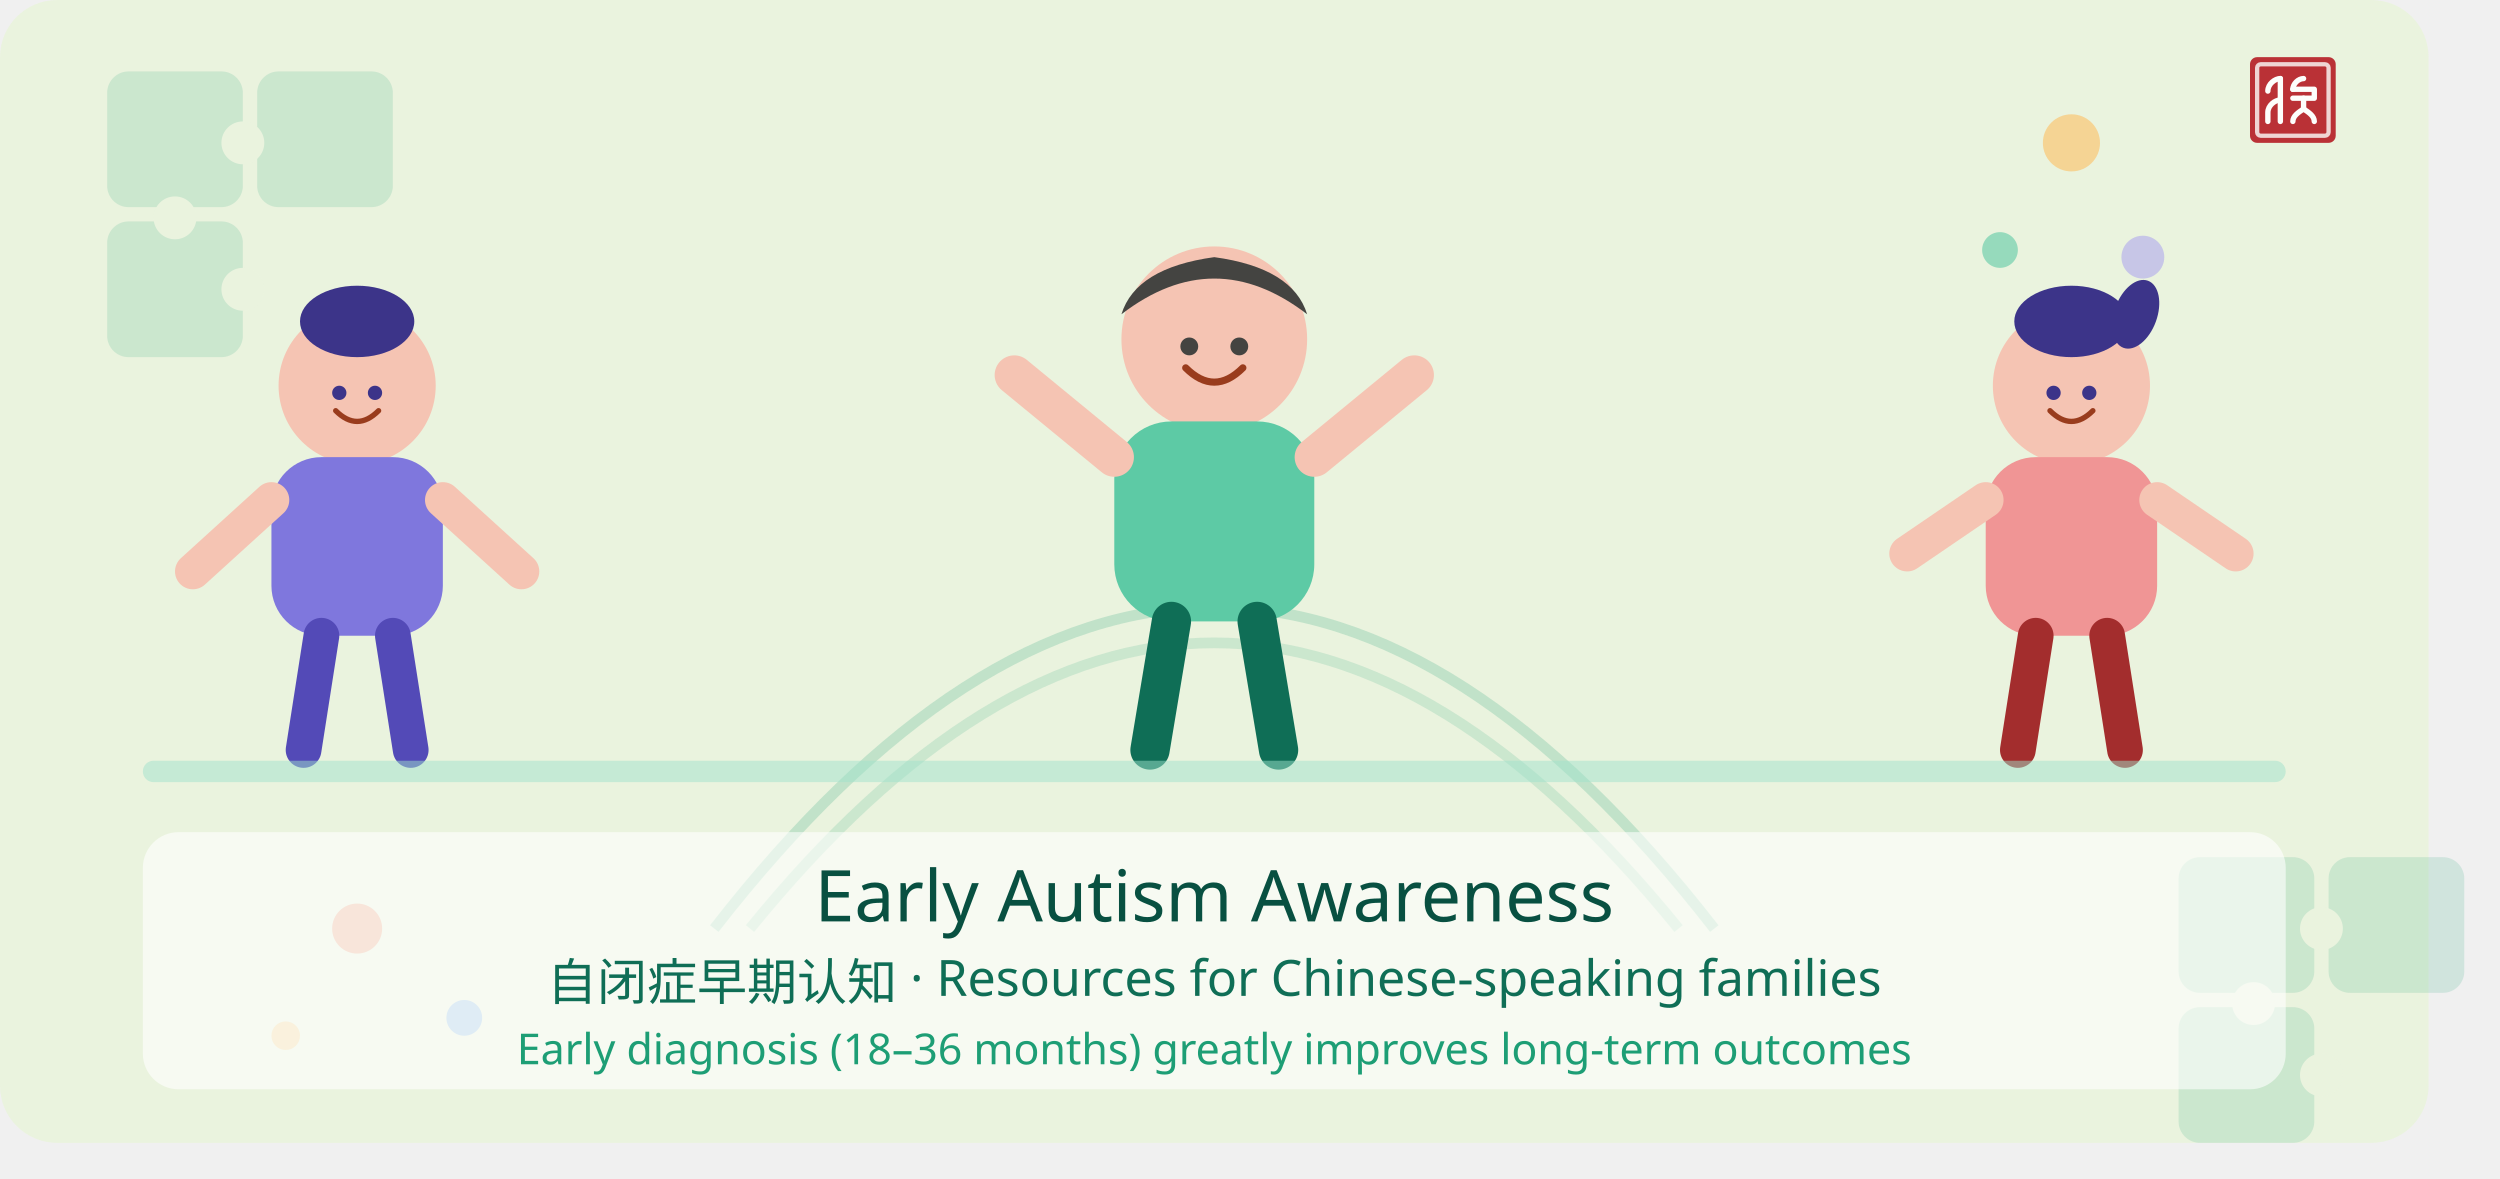
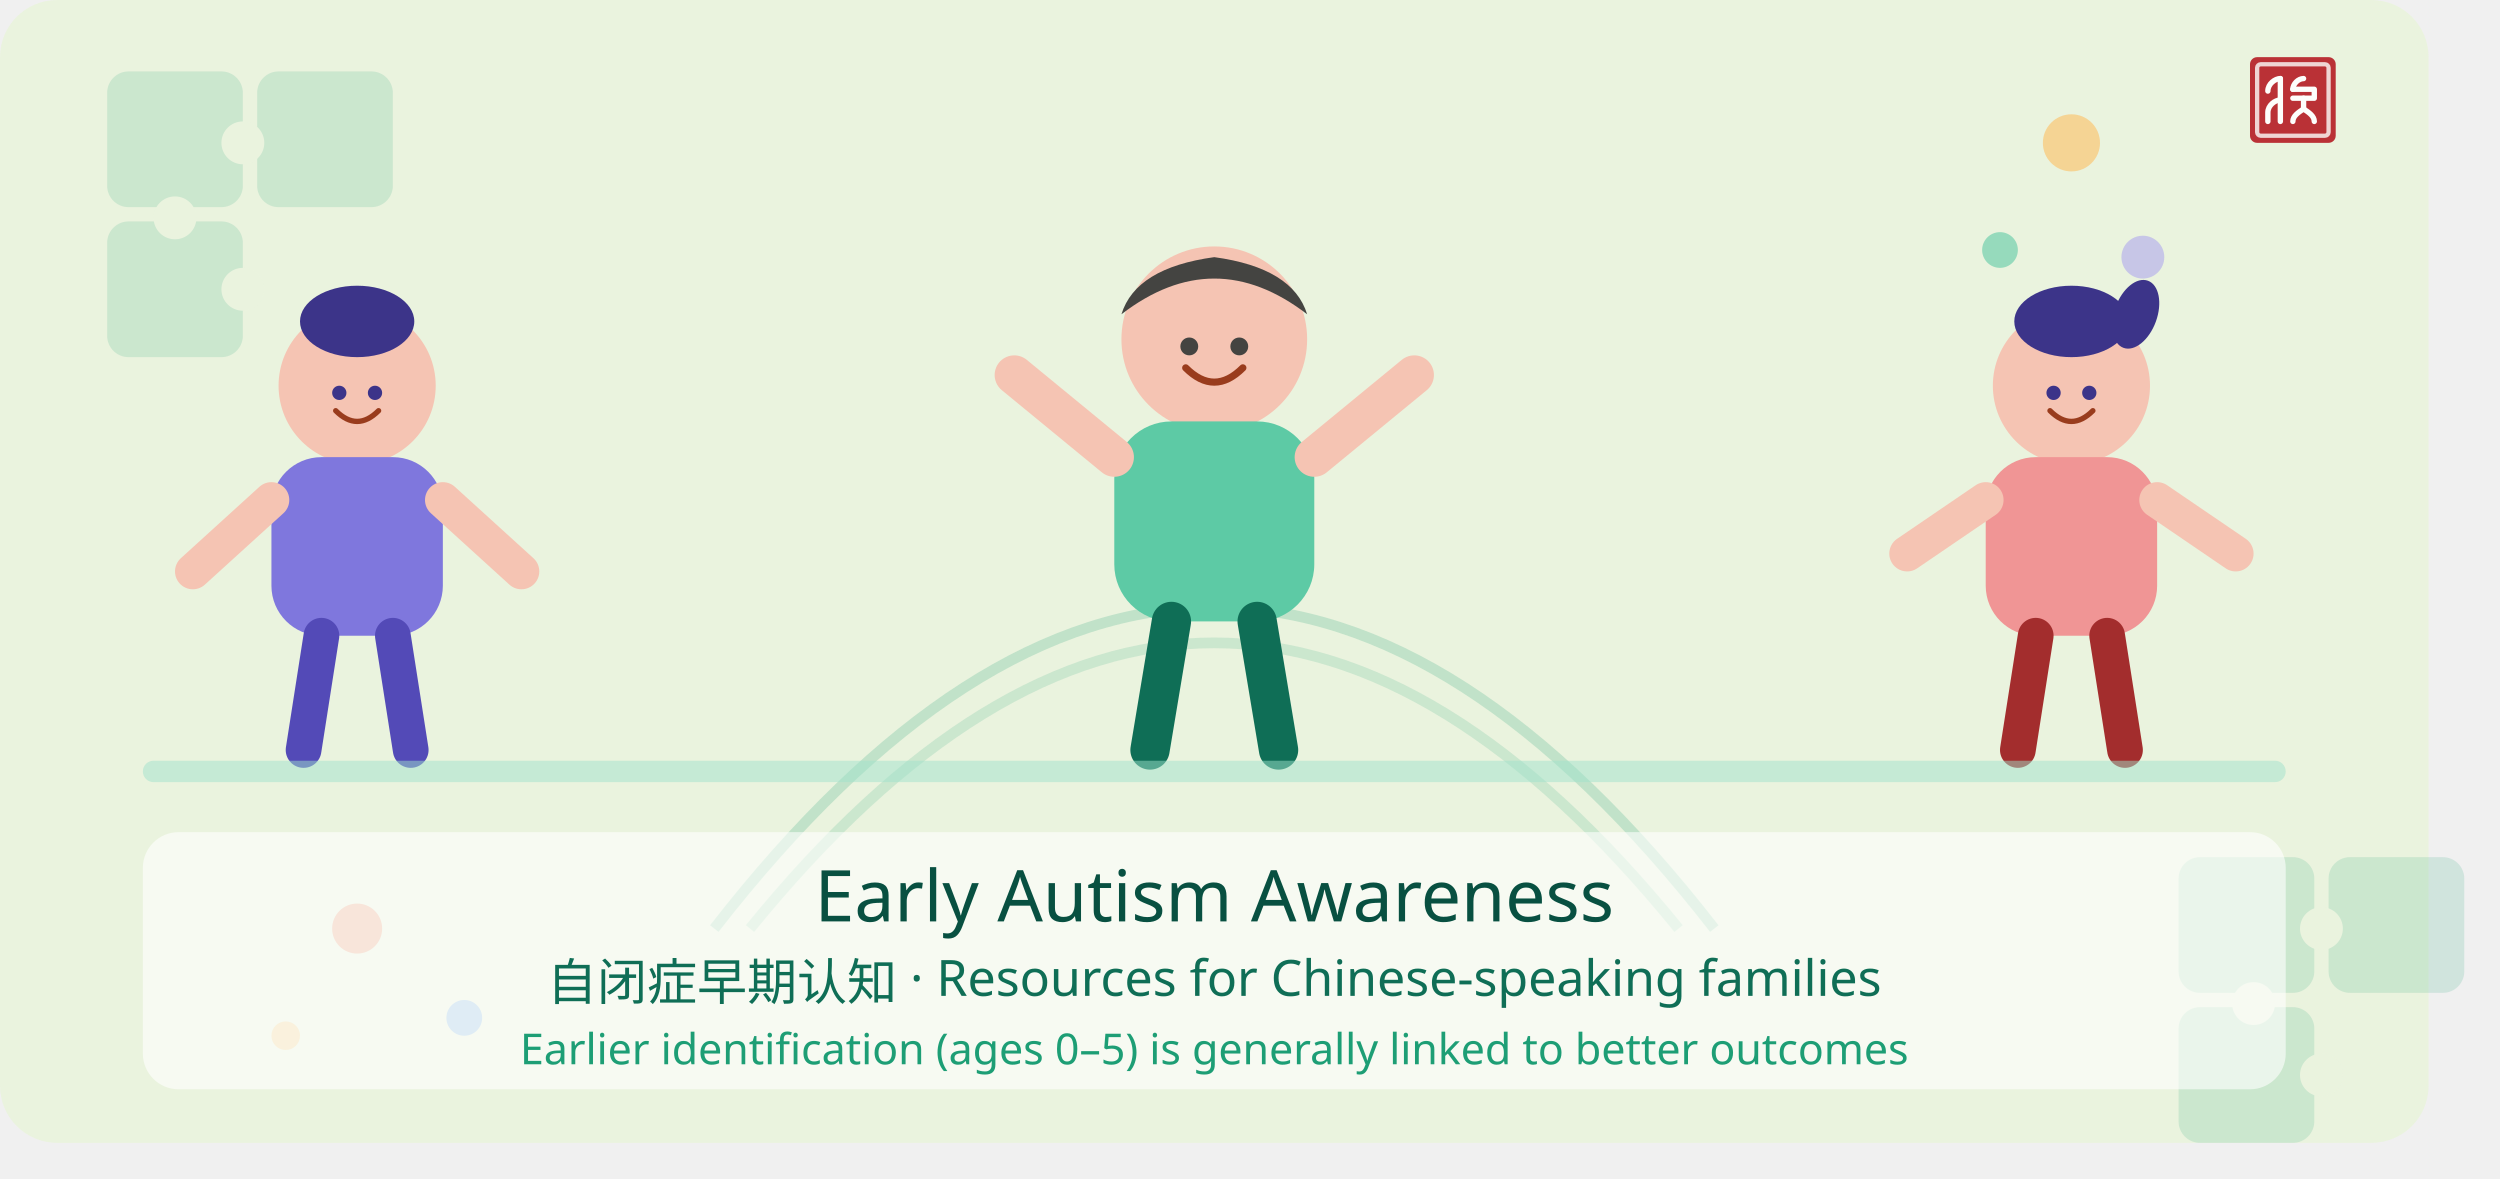
<svg xmlns="http://www.w3.org/2000/svg" width="100%" viewBox="0 0 700 330" role="img" style="">
  <defs>
    <clipPath id="clip-circle1">
      <circle cx="100" cy="170" r="52" />
    </clipPath>
    <clipPath id="clip-circle2">
      <circle cx="340" cy="155" r="60" />
    </clipPath>
    <clipPath id="clip-circle3">
      <circle cx="580" cy="170" r="52" />
    </clipPath>
  </defs>
  <rect width="680" height="320" fill="#EAF3DE" rx="16" style="fill:rgb(234, 243, 222);stroke:none;color:rgb(0, 0, 0);stroke-width:1px;stroke-linecap:butt;stroke-linejoin:miter;opacity:1;font-family:&quot;Anthropic Sans&quot;, -apple-system, &quot;system-ui&quot;, &quot;Segoe UI&quot;, sans-serif;font-size:16px;font-weight:400;text-anchor:start;dominant-baseline:auto" />
  <g opacity="0.15" style="fill:rgb(0, 0, 0);stroke:none;color:rgb(0, 0, 0);stroke-width:1px;stroke-linecap:butt;stroke-linejoin:miter;opacity:0.15;font-family:&quot;Anthropic Sans&quot;, -apple-system, &quot;system-ui&quot;, &quot;Segoe UI&quot;, sans-serif;font-size:16px;font-weight:400;text-anchor:start;dominant-baseline:auto">
    <rect x="30" y="20" width="38" height="38" rx="6" fill="#1D9E75" style="fill:rgb(29, 158, 117);stroke:none;color:rgb(0, 0, 0);stroke-width:1px;stroke-linecap:butt;stroke-linejoin:miter;opacity:1;font-family:&quot;Anthropic Sans&quot;, -apple-system, &quot;system-ui&quot;, &quot;Segoe UI&quot;, sans-serif;font-size:16px;font-weight:400;text-anchor:start;dominant-baseline:auto" />
    <rect x="72" y="20" width="38" height="38" rx="6" fill="#1D9E75" style="fill:rgb(29, 158, 117);stroke:none;color:rgb(0, 0, 0);stroke-width:1px;stroke-linecap:butt;stroke-linejoin:miter;opacity:1;font-family:&quot;Anthropic Sans&quot;, -apple-system, &quot;system-ui&quot;, &quot;Segoe UI&quot;, sans-serif;font-size:16px;font-weight:400;text-anchor:start;dominant-baseline:auto" />
    <rect x="30" y="62" width="38" height="38" rx="6" fill="#1D9E75" style="fill:rgb(29, 158, 117);stroke:none;color:rgb(0, 0, 0);stroke-width:1px;stroke-linecap:butt;stroke-linejoin:miter;opacity:1;font-family:&quot;Anthropic Sans&quot;, -apple-system, &quot;system-ui&quot;, &quot;Segoe UI&quot;, sans-serif;font-size:16px;font-weight:400;text-anchor:start;dominant-baseline:auto" />
    <circle cx="68" cy="40" r="6" fill="#EAF3DE" style="fill:rgb(234, 243, 222);stroke:none;color:rgb(0, 0, 0);stroke-width:1px;stroke-linecap:butt;stroke-linejoin:miter;opacity:1;font-family:&quot;Anthropic Sans&quot;, -apple-system, &quot;system-ui&quot;, &quot;Segoe UI&quot;, sans-serif;font-size:16px;font-weight:400;text-anchor:start;dominant-baseline:auto" />
    <circle cx="68" cy="81" r="6" fill="#EAF3DE" style="fill:rgb(234, 243, 222);stroke:none;color:rgb(0, 0, 0);stroke-width:1px;stroke-linecap:butt;stroke-linejoin:miter;opacity:1;font-family:&quot;Anthropic Sans&quot;, -apple-system, &quot;system-ui&quot;, &quot;Segoe UI&quot;, sans-serif;font-size:16px;font-weight:400;text-anchor:start;dominant-baseline:auto" />
    <circle cx="49" cy="61" r="6" fill="#EAF3DE" style="fill:rgb(234, 243, 222);stroke:none;color:rgb(0, 0, 0);stroke-width:1px;stroke-linecap:butt;stroke-linejoin:miter;opacity:1;font-family:&quot;Anthropic Sans&quot;, -apple-system, &quot;system-ui&quot;, &quot;Segoe UI&quot;, sans-serif;font-size:16px;font-weight:400;text-anchor:start;dominant-baseline:auto" />
    <rect x="610" y="240" width="38" height="38" rx="6" fill="#1D9E75" style="fill:rgb(29, 158, 117);stroke:none;color:rgb(0, 0, 0);stroke-width:1px;stroke-linecap:butt;stroke-linejoin:miter;opacity:1;font-family:&quot;Anthropic Sans&quot;, -apple-system, &quot;system-ui&quot;, &quot;Segoe UI&quot;, sans-serif;font-size:16px;font-weight:400;text-anchor:start;dominant-baseline:auto" />
    <rect x="610" y="282" width="38" height="38" rx="6" fill="#1D9E75" style="fill:rgb(29, 158, 117);stroke:none;color:rgb(0, 0, 0);stroke-width:1px;stroke-linecap:butt;stroke-linejoin:miter;opacity:1;font-family:&quot;Anthropic Sans&quot;, -apple-system, &quot;system-ui&quot;, &quot;Segoe UI&quot;, sans-serif;font-size:16px;font-weight:400;text-anchor:start;dominant-baseline:auto" />
    <rect x="652" y="240" width="38" height="38" rx="6" fill="#1D9E75" style="fill:rgb(29, 158, 117);stroke:none;color:rgb(0, 0, 0);stroke-width:1px;stroke-linecap:butt;stroke-linejoin:miter;opacity:1;font-family:&quot;Anthropic Sans&quot;, -apple-system, &quot;system-ui&quot;, &quot;Segoe UI&quot;, sans-serif;font-size:16px;font-weight:400;text-anchor:start;dominant-baseline:auto" />
    <circle cx="650" cy="260" r="6" fill="#EAF3DE" style="fill:rgb(234, 243, 222);stroke:none;color:rgb(0, 0, 0);stroke-width:1px;stroke-linecap:butt;stroke-linejoin:miter;opacity:1;font-family:&quot;Anthropic Sans&quot;, -apple-system, &quot;system-ui&quot;, &quot;Segoe UI&quot;, sans-serif;font-size:16px;font-weight:400;text-anchor:start;dominant-baseline:auto" />
    <circle cx="650" cy="301" r="6" fill="#EAF3DE" style="fill:rgb(234, 243, 222);stroke:none;color:rgb(0, 0, 0);stroke-width:1px;stroke-linecap:butt;stroke-linejoin:miter;opacity:1;font-family:&quot;Anthropic Sans&quot;, -apple-system, &quot;system-ui&quot;, &quot;Segoe UI&quot;, sans-serif;font-size:16px;font-weight:400;text-anchor:start;dominant-baseline:auto" />
    <circle cx="631" cy="281" r="6" fill="#EAF3DE" style="fill:rgb(234, 243, 222);stroke:none;color:rgb(0, 0, 0);stroke-width:1px;stroke-linecap:butt;stroke-linejoin:miter;opacity:1;font-family:&quot;Anthropic Sans&quot;, -apple-system, &quot;system-ui&quot;, &quot;Segoe UI&quot;, sans-serif;font-size:16px;font-weight:400;text-anchor:start;dominant-baseline:auto" />
  </g>
  <circle cx="580" cy="40" r="8" fill="#FAC775" opacity="0.7" style="fill:rgb(250, 199, 117);stroke:none;color:rgb(0, 0, 0);stroke-width:1px;stroke-linecap:butt;stroke-linejoin:miter;opacity:0.7;font-family:&quot;Anthropic Sans&quot;, -apple-system, &quot;system-ui&quot;, &quot;Segoe UI&quot;, sans-serif;font-size:16px;font-weight:400;text-anchor:start;dominant-baseline:auto" />
  <circle cx="560" cy="70" r="5" fill="#5DCAA5" opacity="0.6" style="fill:rgb(93, 202, 165);stroke:none;color:rgb(0, 0, 0);stroke-width:1px;stroke-linecap:butt;stroke-linejoin:miter;opacity:0.6;font-family:&quot;Anthropic Sans&quot;, -apple-system, &quot;system-ui&quot;, &quot;Segoe UI&quot;, sans-serif;font-size:16px;font-weight:400;text-anchor:start;dominant-baseline:auto" />
  <circle cx="600" cy="72" r="6" fill="#AFA9EC" opacity="0.6" style="fill:rgb(175, 169, 236);stroke:none;color:rgb(0, 0, 0);stroke-width:1px;stroke-linecap:butt;stroke-linejoin:miter;opacity:0.6;font-family:&quot;Anthropic Sans&quot;, -apple-system, &quot;system-ui&quot;, &quot;Segoe UI&quot;, sans-serif;font-size:16px;font-weight:400;text-anchor:start;dominant-baseline:auto" />
  <circle cx="100" cy="260" r="7" fill="#F0997B" opacity="0.6" style="fill:rgb(240, 153, 123);stroke:none;color:rgb(0, 0, 0);stroke-width:1px;stroke-linecap:butt;stroke-linejoin:miter;opacity:0.6;font-family:&quot;Anthropic Sans&quot;, -apple-system, &quot;system-ui&quot;, &quot;Segoe UI&quot;, sans-serif;font-size:16px;font-weight:400;text-anchor:start;dominant-baseline:auto" />
  <circle cx="130" cy="285" r="5" fill="#85B7EB" opacity="0.6" style="fill:rgb(133, 183, 235);stroke:none;color:rgb(0, 0, 0);stroke-width:1px;stroke-linecap:butt;stroke-linejoin:miter;opacity:0.6;font-family:&quot;Anthropic Sans&quot;, -apple-system, &quot;system-ui&quot;, &quot;Segoe UI&quot;, sans-serif;font-size:16px;font-weight:400;text-anchor:start;dominant-baseline:auto" />
  <circle cx="80" cy="290" r="4" fill="#FAC775" opacity="0.5" style="fill:rgb(250, 199, 117);stroke:none;color:rgb(0, 0, 0);stroke-width:1px;stroke-linecap:butt;stroke-linejoin:miter;opacity:0.5;font-family:&quot;Anthropic Sans&quot;, -apple-system, &quot;system-ui&quot;, &quot;Segoe UI&quot;, sans-serif;font-size:16px;font-weight:400;text-anchor:start;dominant-baseline:auto" />
  <path d="M 200 260 Q 340 80 480 260" fill="none" stroke="#1D9E75" stroke-width="3" opacity="0.2" style="fill:none;stroke:rgb(29, 158, 117);color:rgb(0, 0, 0);stroke-width:3px;stroke-linecap:butt;stroke-linejoin:miter;opacity:0.2;font-family:&quot;Anthropic Sans&quot;, -apple-system, &quot;system-ui&quot;, &quot;Segoe UI&quot;, sans-serif;font-size:16px;font-weight:400;text-anchor:start;dominant-baseline:auto" />
  <path d="M 210 260 Q 340 100 470 260" fill="none" stroke="#1D9E75" stroke-width="3" opacity="0.15" style="fill:none;stroke:rgb(29, 158, 117);color:rgb(0, 0, 0);stroke-width:3px;stroke-linecap:butt;stroke-linejoin:miter;opacity:0.15;font-family:&quot;Anthropic Sans&quot;, -apple-system, &quot;system-ui&quot;, &quot;Segoe UI&quot;, sans-serif;font-size:16px;font-weight:400;text-anchor:start;dominant-baseline:auto" />
  <g style="fill:rgb(0, 0, 0);stroke:none;color:rgb(0, 0, 0);stroke-width:1px;stroke-linecap:butt;stroke-linejoin:miter;opacity:1;font-family:&quot;Anthropic Sans&quot;, -apple-system, &quot;system-ui&quot;, &quot;Segoe UI&quot;, sans-serif;font-size:16px;font-weight:400;text-anchor:start;dominant-baseline:auto">
    <circle cx="100" cy="108" r="22" fill="#F5C4B3" style="fill:rgb(245, 196, 179);stroke:none;color:rgb(0, 0, 0);stroke-width:1px;stroke-linecap:butt;stroke-linejoin:miter;opacity:1;font-family:&quot;Anthropic Sans&quot;, -apple-system, &quot;system-ui&quot;, &quot;Segoe UI&quot;, sans-serif;font-size:16px;font-weight:400;text-anchor:start;dominant-baseline:auto" />
    <ellipse cx="100" cy="90" rx="16" ry="10" fill="#3C3489" style="fill:rgb(60, 52, 137);stroke:none;color:rgb(0, 0, 0);stroke-width:1px;stroke-linecap:butt;stroke-linejoin:miter;opacity:1;font-family:&quot;Anthropic Sans&quot;, -apple-system, &quot;system-ui&quot;, &quot;Segoe UI&quot;, sans-serif;font-size:16px;font-weight:400;text-anchor:start;dominant-baseline:auto" />
    <rect x="76" y="128" width="48" height="50" rx="14" fill="#7F77DD" style="fill:rgb(127, 119, 221);stroke:none;color:rgb(0, 0, 0);stroke-width:1px;stroke-linecap:butt;stroke-linejoin:miter;opacity:1;font-family:&quot;Anthropic Sans&quot;, -apple-system, &quot;system-ui&quot;, &quot;Segoe UI&quot;, sans-serif;font-size:16px;font-weight:400;text-anchor:start;dominant-baseline:auto" />
    <line x1="76" y1="140" x2="54" y2="160" stroke="#F5C4B3" stroke-width="10" stroke-linecap="round" style="fill:rgb(0, 0, 0);stroke:rgb(245, 196, 179);color:rgb(0, 0, 0);stroke-width:10px;stroke-linecap:round;stroke-linejoin:miter;opacity:1;font-family:&quot;Anthropic Sans&quot;, -apple-system, &quot;system-ui&quot;, &quot;Segoe UI&quot;, sans-serif;font-size:16px;font-weight:400;text-anchor:start;dominant-baseline:auto" />
    <line x1="124" y1="140" x2="146" y2="160" stroke="#F5C4B3" stroke-width="10" stroke-linecap="round" style="fill:rgb(0, 0, 0);stroke:rgb(245, 196, 179);color:rgb(0, 0, 0);stroke-width:10px;stroke-linecap:round;stroke-linejoin:miter;opacity:1;font-family:&quot;Anthropic Sans&quot;, -apple-system, &quot;system-ui&quot;, &quot;Segoe UI&quot;, sans-serif;font-size:16px;font-weight:400;text-anchor:start;dominant-baseline:auto" />
    <line x1="90" y1="178" x2="85" y2="210" stroke="#534AB7" stroke-width="10" stroke-linecap="round" style="fill:rgb(0, 0, 0);stroke:rgb(83, 74, 183);color:rgb(0, 0, 0);stroke-width:10px;stroke-linecap:round;stroke-linejoin:miter;opacity:1;font-family:&quot;Anthropic Sans&quot;, -apple-system, &quot;system-ui&quot;, &quot;Segoe UI&quot;, sans-serif;font-size:16px;font-weight:400;text-anchor:start;dominant-baseline:auto" />
    <line x1="110" y1="178" x2="115" y2="210" stroke="#534AB7" stroke-width="10" stroke-linecap="round" style="fill:rgb(0, 0, 0);stroke:rgb(83, 74, 183);color:rgb(0, 0, 0);stroke-width:10px;stroke-linecap:round;stroke-linejoin:miter;opacity:1;font-family:&quot;Anthropic Sans&quot;, -apple-system, &quot;system-ui&quot;, &quot;Segoe UI&quot;, sans-serif;font-size:16px;font-weight:400;text-anchor:start;dominant-baseline:auto" />
    <path d="M 94 115 Q 100 121 106 115" fill="none" stroke="#993C1D" stroke-width="1.5" stroke-linecap="round" style="fill:none;stroke:rgb(153, 60, 29);color:rgb(0, 0, 0);stroke-width:1.5px;stroke-linecap:round;stroke-linejoin:miter;opacity:1;font-family:&quot;Anthropic Sans&quot;, -apple-system, &quot;system-ui&quot;, &quot;Segoe UI&quot;, sans-serif;font-size:16px;font-weight:400;text-anchor:start;dominant-baseline:auto" />
    <circle cx="95" cy="110" r="2" fill="#3C3489" style="fill:rgb(60, 52, 137);stroke:none;color:rgb(0, 0, 0);stroke-width:1px;stroke-linecap:butt;stroke-linejoin:miter;opacity:1;font-family:&quot;Anthropic Sans&quot;, -apple-system, &quot;system-ui&quot;, &quot;Segoe UI&quot;, sans-serif;font-size:16px;font-weight:400;text-anchor:start;dominant-baseline:auto" />
    <circle cx="105" cy="110" r="2" fill="#3C3489" style="fill:rgb(60, 52, 137);stroke:none;color:rgb(0, 0, 0);stroke-width:1px;stroke-linecap:butt;stroke-linejoin:miter;opacity:1;font-family:&quot;Anthropic Sans&quot;, -apple-system, &quot;system-ui&quot;, &quot;Segoe UI&quot;, sans-serif;font-size:16px;font-weight:400;text-anchor:start;dominant-baseline:auto" />
  </g>
  <g style="fill:rgb(0, 0, 0);stroke:none;color:rgb(0, 0, 0);stroke-width:1px;stroke-linecap:butt;stroke-linejoin:miter;opacity:1;font-family:&quot;Anthropic Sans&quot;, -apple-system, &quot;system-ui&quot;, &quot;Segoe UI&quot;, sans-serif;font-size:16px;font-weight:400;text-anchor:start;dominant-baseline:auto">
    <circle cx="340" cy="95" r="26" fill="#F5C4B3" style="fill:rgb(245, 196, 179);stroke:none;color:rgb(0, 0, 0);stroke-width:1px;stroke-linecap:butt;stroke-linejoin:miter;opacity:1;font-family:&quot;Anthropic Sans&quot;, -apple-system, &quot;system-ui&quot;, &quot;Segoe UI&quot;, sans-serif;font-size:16px;font-weight:400;text-anchor:start;dominant-baseline:auto" />
    <path d="M 314 88 Q 340 68 366 88 Q 362 75 340 72 Q 318 75 314 88 Z" fill="#444441" style="fill:rgb(68, 68, 65);stroke:none;color:rgb(0, 0, 0);stroke-width:1px;stroke-linecap:butt;stroke-linejoin:miter;opacity:1;font-family:&quot;Anthropic Sans&quot;, -apple-system, &quot;system-ui&quot;, &quot;Segoe UI&quot;, sans-serif;font-size:16px;font-weight:400;text-anchor:start;dominant-baseline:auto" />
    <rect x="312" y="118" width="56" height="56" rx="16" fill="#5DCAA5" style="fill:rgb(93, 202, 165);stroke:none;color:rgb(0, 0, 0);stroke-width:1px;stroke-linecap:butt;stroke-linejoin:miter;opacity:1;font-family:&quot;Anthropic Sans&quot;, -apple-system, &quot;system-ui&quot;, &quot;Segoe UI&quot;, sans-serif;font-size:16px;font-weight:400;text-anchor:start;dominant-baseline:auto" />
    <line x1="312" y1="128" x2="284" y2="105" stroke="#F5C4B3" stroke-width="11" stroke-linecap="round" style="fill:rgb(0, 0, 0);stroke:rgb(245, 196, 179);color:rgb(0, 0, 0);stroke-width:11px;stroke-linecap:round;stroke-linejoin:miter;opacity:1;font-family:&quot;Anthropic Sans&quot;, -apple-system, &quot;system-ui&quot;, &quot;Segoe UI&quot;, sans-serif;font-size:16px;font-weight:400;text-anchor:start;dominant-baseline:auto" />
    <line x1="368" y1="128" x2="396" y2="105" stroke="#F5C4B3" stroke-width="11" stroke-linecap="round" style="fill:rgb(0, 0, 0);stroke:rgb(245, 196, 179);color:rgb(0, 0, 0);stroke-width:11px;stroke-linecap:round;stroke-linejoin:miter;opacity:1;font-family:&quot;Anthropic Sans&quot;, -apple-system, &quot;system-ui&quot;, &quot;Segoe UI&quot;, sans-serif;font-size:16px;font-weight:400;text-anchor:start;dominant-baseline:auto" />
    <line x1="328" y1="174" x2="322" y2="210" stroke="#0F6E56" stroke-width="11" stroke-linecap="round" style="fill:rgb(0, 0, 0);stroke:rgb(15, 110, 86);color:rgb(0, 0, 0);stroke-width:11px;stroke-linecap:round;stroke-linejoin:miter;opacity:1;font-family:&quot;Anthropic Sans&quot;, -apple-system, &quot;system-ui&quot;, &quot;Segoe UI&quot;, sans-serif;font-size:16px;font-weight:400;text-anchor:start;dominant-baseline:auto" />
    <line x1="352" y1="174" x2="358" y2="210" stroke="#0F6E56" stroke-width="11" stroke-linecap="round" style="fill:rgb(0, 0, 0);stroke:rgb(15, 110, 86);color:rgb(0, 0, 0);stroke-width:11px;stroke-linecap:round;stroke-linejoin:miter;opacity:1;font-family:&quot;Anthropic Sans&quot;, -apple-system, &quot;system-ui&quot;, &quot;Segoe UI&quot;, sans-serif;font-size:16px;font-weight:400;text-anchor:start;dominant-baseline:auto" />
    <path d="M 332 103 Q 340 111 348 103" fill="none" stroke="#993C1D" stroke-width="2" stroke-linecap="round" style="fill:none;stroke:rgb(153, 60, 29);color:rgb(0, 0, 0);stroke-width:2px;stroke-linecap:round;stroke-linejoin:miter;opacity:1;font-family:&quot;Anthropic Sans&quot;, -apple-system, &quot;system-ui&quot;, &quot;Segoe UI&quot;, sans-serif;font-size:16px;font-weight:400;text-anchor:start;dominant-baseline:auto" />
    <circle cx="333" cy="97" r="2.5" fill="#444441" style="fill:rgb(68, 68, 65);stroke:none;color:rgb(0, 0, 0);stroke-width:1px;stroke-linecap:butt;stroke-linejoin:miter;opacity:1;font-family:&quot;Anthropic Sans&quot;, -apple-system, &quot;system-ui&quot;, &quot;Segoe UI&quot;, sans-serif;font-size:16px;font-weight:400;text-anchor:start;dominant-baseline:auto" />
    <circle cx="347" cy="97" r="2.5" fill="#444441" style="fill:rgb(68, 68, 65);stroke:none;color:rgb(0, 0, 0);stroke-width:1px;stroke-linecap:butt;stroke-linejoin:miter;opacity:1;font-family:&quot;Anthropic Sans&quot;, -apple-system, &quot;system-ui&quot;, &quot;Segoe UI&quot;, sans-serif;font-size:16px;font-weight:400;text-anchor:start;dominant-baseline:auto" />
  </g>
  <g style="fill:rgb(0, 0, 0);stroke:none;color:rgb(0, 0, 0);stroke-width:1px;stroke-linecap:butt;stroke-linejoin:miter;opacity:1;font-family:&quot;Anthropic Sans&quot;, -apple-system, &quot;system-ui&quot;, &quot;Segoe UI&quot;, sans-serif;font-size:16px;font-weight:400;text-anchor:start;dominant-baseline:auto">
    <circle cx="580" cy="108" r="22" fill="#F5C4B3" style="fill:rgb(245, 196, 179);stroke:none;color:rgb(0, 0, 0);stroke-width:1px;stroke-linecap:butt;stroke-linejoin:miter;opacity:1;font-family:&quot;Anthropic Sans&quot;, -apple-system, &quot;system-ui&quot;, &quot;Segoe UI&quot;, sans-serif;font-size:16px;font-weight:400;text-anchor:start;dominant-baseline:auto" />
    <ellipse cx="580" cy="90" rx="16" ry="10" fill="#3C3489" style="fill:rgb(60, 52, 137);stroke:none;color:rgb(0, 0, 0);stroke-width:1px;stroke-linecap:butt;stroke-linejoin:miter;opacity:1;font-family:&quot;Anthropic Sans&quot;, -apple-system, &quot;system-ui&quot;, &quot;Segoe UI&quot;, sans-serif;font-size:16px;font-weight:400;text-anchor:start;dominant-baseline:auto" />
    <ellipse cx="598" cy="88" rx="6" ry="10" fill="#3C3489" transform="rotate(20,598,88)" style="fill:rgb(60, 52, 137);stroke:none;color:rgb(0, 0, 0);stroke-width:1px;stroke-linecap:butt;stroke-linejoin:miter;opacity:1;font-family:&quot;Anthropic Sans&quot;, -apple-system, &quot;system-ui&quot;, &quot;Segoe UI&quot;, sans-serif;font-size:16px;font-weight:400;text-anchor:start;dominant-baseline:auto" />
    <rect x="556" y="128" width="48" height="50" rx="14" fill="#F09595" style="fill:rgb(240, 149, 149);stroke:none;color:rgb(0, 0, 0);stroke-width:1px;stroke-linecap:butt;stroke-linejoin:miter;opacity:1;font-family:&quot;Anthropic Sans&quot;, -apple-system, &quot;system-ui&quot;, &quot;Segoe UI&quot;, sans-serif;font-size:16px;font-weight:400;text-anchor:start;dominant-baseline:auto" />
    <line x1="556" y1="140" x2="534" y2="155" stroke="#F5C4B3" stroke-width="10" stroke-linecap="round" style="fill:rgb(0, 0, 0);stroke:rgb(245, 196, 179);color:rgb(0, 0, 0);stroke-width:10px;stroke-linecap:round;stroke-linejoin:miter;opacity:1;font-family:&quot;Anthropic Sans&quot;, -apple-system, &quot;system-ui&quot;, &quot;Segoe UI&quot;, sans-serif;font-size:16px;font-weight:400;text-anchor:start;dominant-baseline:auto" />
    <line x1="604" y1="140" x2="626" y2="155" stroke="#F5C4B3" stroke-width="10" stroke-linecap="round" style="fill:rgb(0, 0, 0);stroke:rgb(245, 196, 179);color:rgb(0, 0, 0);stroke-width:10px;stroke-linecap:round;stroke-linejoin:miter;opacity:1;font-family:&quot;Anthropic Sans&quot;, -apple-system, &quot;system-ui&quot;, &quot;Segoe UI&quot;, sans-serif;font-size:16px;font-weight:400;text-anchor:start;dominant-baseline:auto" />
    <line x1="570" y1="178" x2="565" y2="210" stroke="#A32D2D" stroke-width="10" stroke-linecap="round" style="fill:rgb(0, 0, 0);stroke:rgb(163, 45, 45);color:rgb(0, 0, 0);stroke-width:10px;stroke-linecap:round;stroke-linejoin:miter;opacity:1;font-family:&quot;Anthropic Sans&quot;, -apple-system, &quot;system-ui&quot;, &quot;Segoe UI&quot;, sans-serif;font-size:16px;font-weight:400;text-anchor:start;dominant-baseline:auto" />
    <line x1="590" y1="178" x2="595" y2="210" stroke="#A32D2D" stroke-width="10" stroke-linecap="round" style="fill:rgb(0, 0, 0);stroke:rgb(163, 45, 45);color:rgb(0, 0, 0);stroke-width:10px;stroke-linecap:round;stroke-linejoin:miter;opacity:1;font-family:&quot;Anthropic Sans&quot;, -apple-system, &quot;system-ui&quot;, &quot;Segoe UI&quot;, sans-serif;font-size:16px;font-weight:400;text-anchor:start;dominant-baseline:auto" />
    <path d="M 574 115 Q 580 121 586 115" fill="none" stroke="#993C1D" stroke-width="1.5" stroke-linecap="round" style="fill:none;stroke:rgb(153, 60, 29);color:rgb(0, 0, 0);stroke-width:1.5px;stroke-linecap:round;stroke-linejoin:miter;opacity:1;font-family:&quot;Anthropic Sans&quot;, -apple-system, &quot;system-ui&quot;, &quot;Segoe UI&quot;, sans-serif;font-size:16px;font-weight:400;text-anchor:start;dominant-baseline:auto" />
    <circle cx="575" cy="110" r="2" fill="#3C3489" style="fill:rgb(60, 52, 137);stroke:none;color:rgb(0, 0, 0);stroke-width:1px;stroke-linecap:butt;stroke-linejoin:miter;opacity:1;font-family:&quot;Anthropic Sans&quot;, -apple-system, &quot;system-ui&quot;, &quot;Segoe UI&quot;, sans-serif;font-size:16px;font-weight:400;text-anchor:start;dominant-baseline:auto" />
    <circle cx="585" cy="110" r="2" fill="#3C3489" style="fill:rgb(60, 52, 137);stroke:none;color:rgb(0, 0, 0);stroke-width:1px;stroke-linecap:butt;stroke-linejoin:miter;opacity:1;font-family:&quot;Anthropic Sans&quot;, -apple-system, &quot;system-ui&quot;, &quot;Segoe UI&quot;, sans-serif;font-size:16px;font-weight:400;text-anchor:start;dominant-baseline:auto" />
  </g>
  <rect x="40" y="213" width="600" height="6" rx="3" fill="#9FE1CB" opacity="0.5" style="fill:rgb(159, 225, 203);stroke:none;color:rgb(0, 0, 0);stroke-width:1px;stroke-linecap:butt;stroke-linejoin:miter;opacity:0.5;font-family:&quot;Anthropic Sans&quot;, -apple-system, &quot;system-ui&quot;, &quot;Segoe UI&quot;, sans-serif;font-size:16px;font-weight:400;text-anchor:start;dominant-baseline:auto" />
  <rect x="40" y="233" width="600" height="72" rx="10" fill="#ffffff" opacity="0.6" style="fill:rgb(255, 255, 255);stroke:none;color:rgb(0, 0, 0);stroke-width:1px;stroke-linecap:butt;stroke-linejoin:miter;opacity:0.6;font-family:&quot;Anthropic Sans&quot;, -apple-system, &quot;system-ui&quot;, &quot;Segoe UI&quot;, sans-serif;font-size:16px;font-weight:400;text-anchor:start;dominant-baseline:auto" />
  <text x="340" y="258" text-anchor="middle" font-family="sans-serif" font-size="20" font-weight="500" fill="#085041" style="fill:rgb(8, 80, 65);stroke:none;color:rgb(0, 0, 0);stroke-width:1px;stroke-linecap:butt;stroke-linejoin:miter;opacity:1;font-family:sans-serif;font-size:20px;font-weight:500;text-anchor:middle;dominant-baseline:auto">Early Autism Awareness</text>
  <text x="340" y="280" text-anchor="middle" font-family="sans-serif" font-size="14" fill="#0F6E56" style="fill:rgb(15, 110, 86);stroke:none;color:rgb(0, 0, 0);stroke-width:1px;stroke-linecap:butt;stroke-linejoin:miter;opacity:1;font-family:sans-serif;font-size:14px;font-weight:400;text-anchor:middle;dominant-baseline:auto">自闭症早期认知 · Resources for Chinese-speaking families</text>
-   <text x="340" y="298" text-anchor="middle" font-family="sans-serif" font-size="12" fill="#1D9E75" style="fill:rgb(29, 158, 117);stroke:none;color:rgb(0, 0, 0);stroke-width:1px;stroke-linecap:butt;stroke-linejoin:miter;opacity:1;font-family:sans-serif;font-size:12px;font-weight:400;text-anchor:middle;dominant-baseline:auto">Early diagnosis (18–36 months) greatly improves long-term outcomes</text>
+   <text x="340" y="298" text-anchor="middle" font-family="sans-serif" font-size="12" fill="#1D9E75" style="fill:rgb(29, 158, 117);stroke:none;color:rgb(0, 0, 0);stroke-width:1px;stroke-linecap:butt;stroke-linejoin:miter;opacity:1;font-family:sans-serif;font-size:12px;font-weight:400;text-anchor:middle;dominant-baseline:auto">Earlier identification (ages 0–5) is generally linked to better outcomes</text>
  <g transform="translate(630, 16)" opacity="0.9">
    <rect width="24" height="24" rx="2" fill="#B51C24" />
    <rect x="2" y="2" width="20" height="20" rx="1" fill="none" stroke="#ffffff" stroke-width="1.2" opacity="0.8" />
    <g fill="none" stroke="#ffffff" stroke-width="1.5" stroke-linecap="round" stroke-linejoin="round">
      <path d="M 8.5 6 C 7 6 5 7.5 5 9.5" />
      <path d="M 8.5 6 V 18" />
      <path d="M 8.5 12 C 7 12 5 13.5 5 15.5 V 18" />
      <path d="M 15 6 C 13.5 6 12 7.5 12 9" />
      <path d="M 12 9 H 18 V 11.5 H 12" />
      <path d="M 15 11.5 V 14.5" />
      <path d="M 15 14.5 C 13.5 15.5 12 16.5 12 18" />
      <path d="M 15 14.5 C 16.5 15.5 18 16.5 18 18" />
    </g>
  </g>
</svg>
